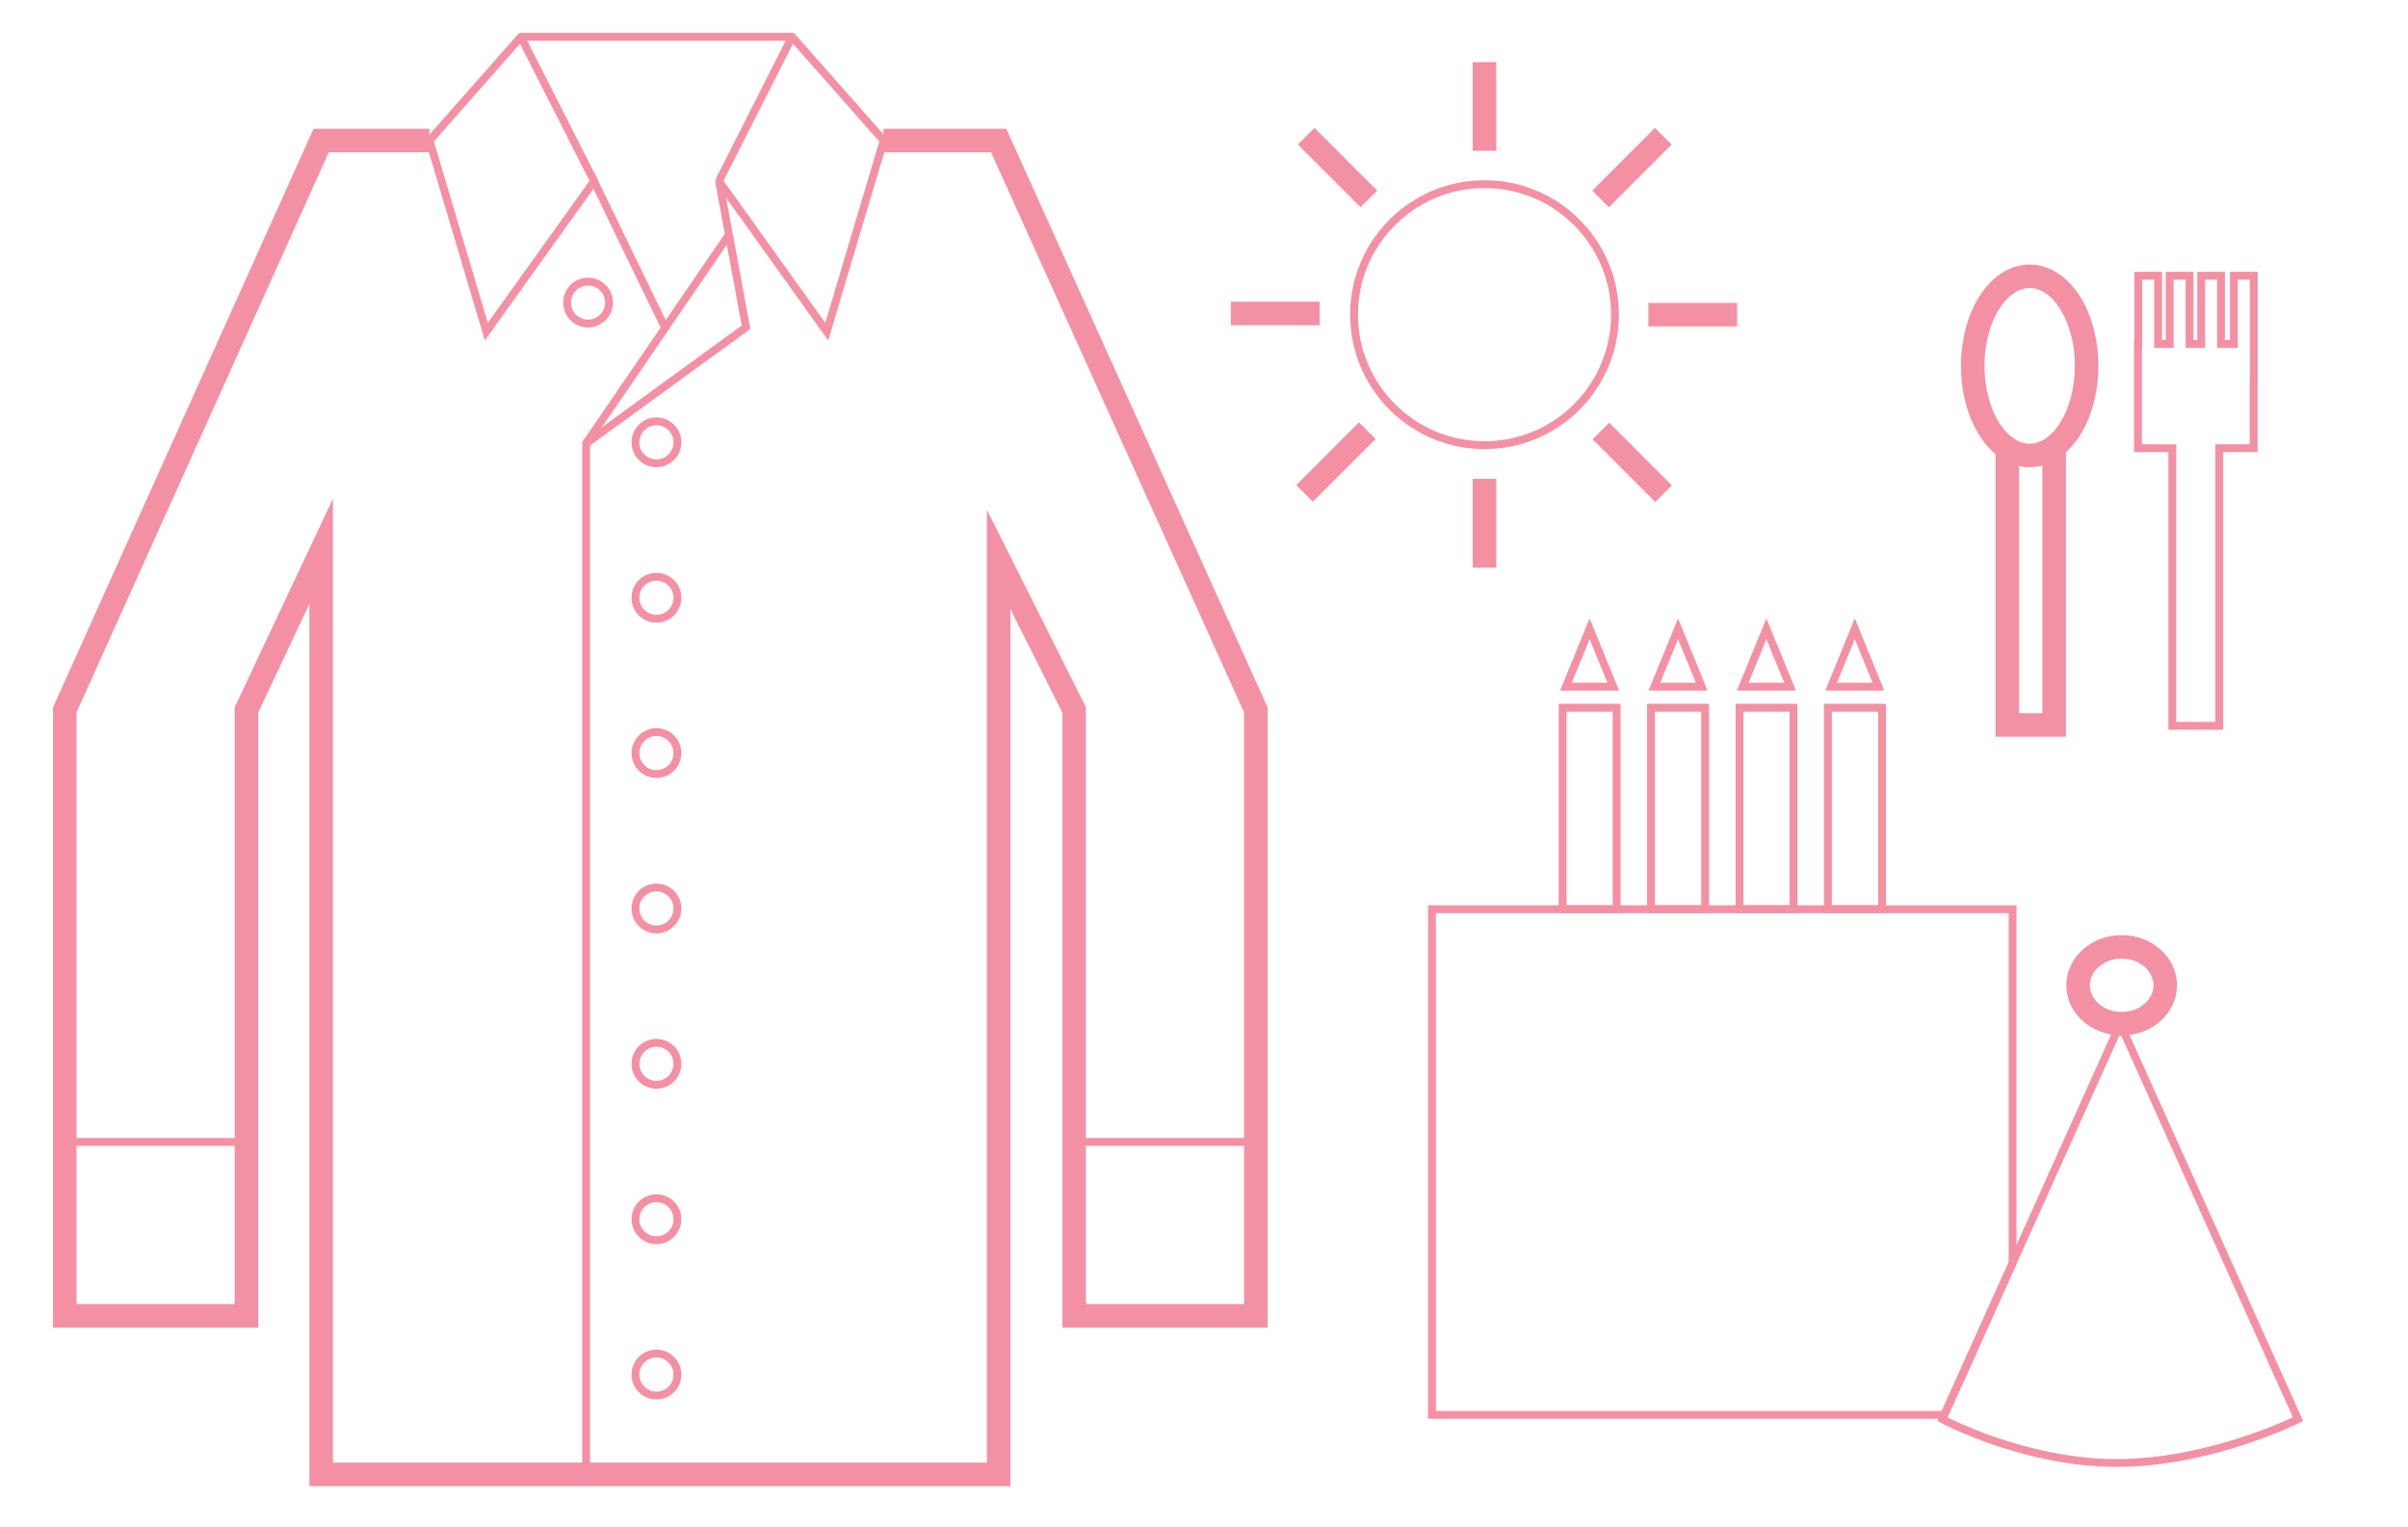
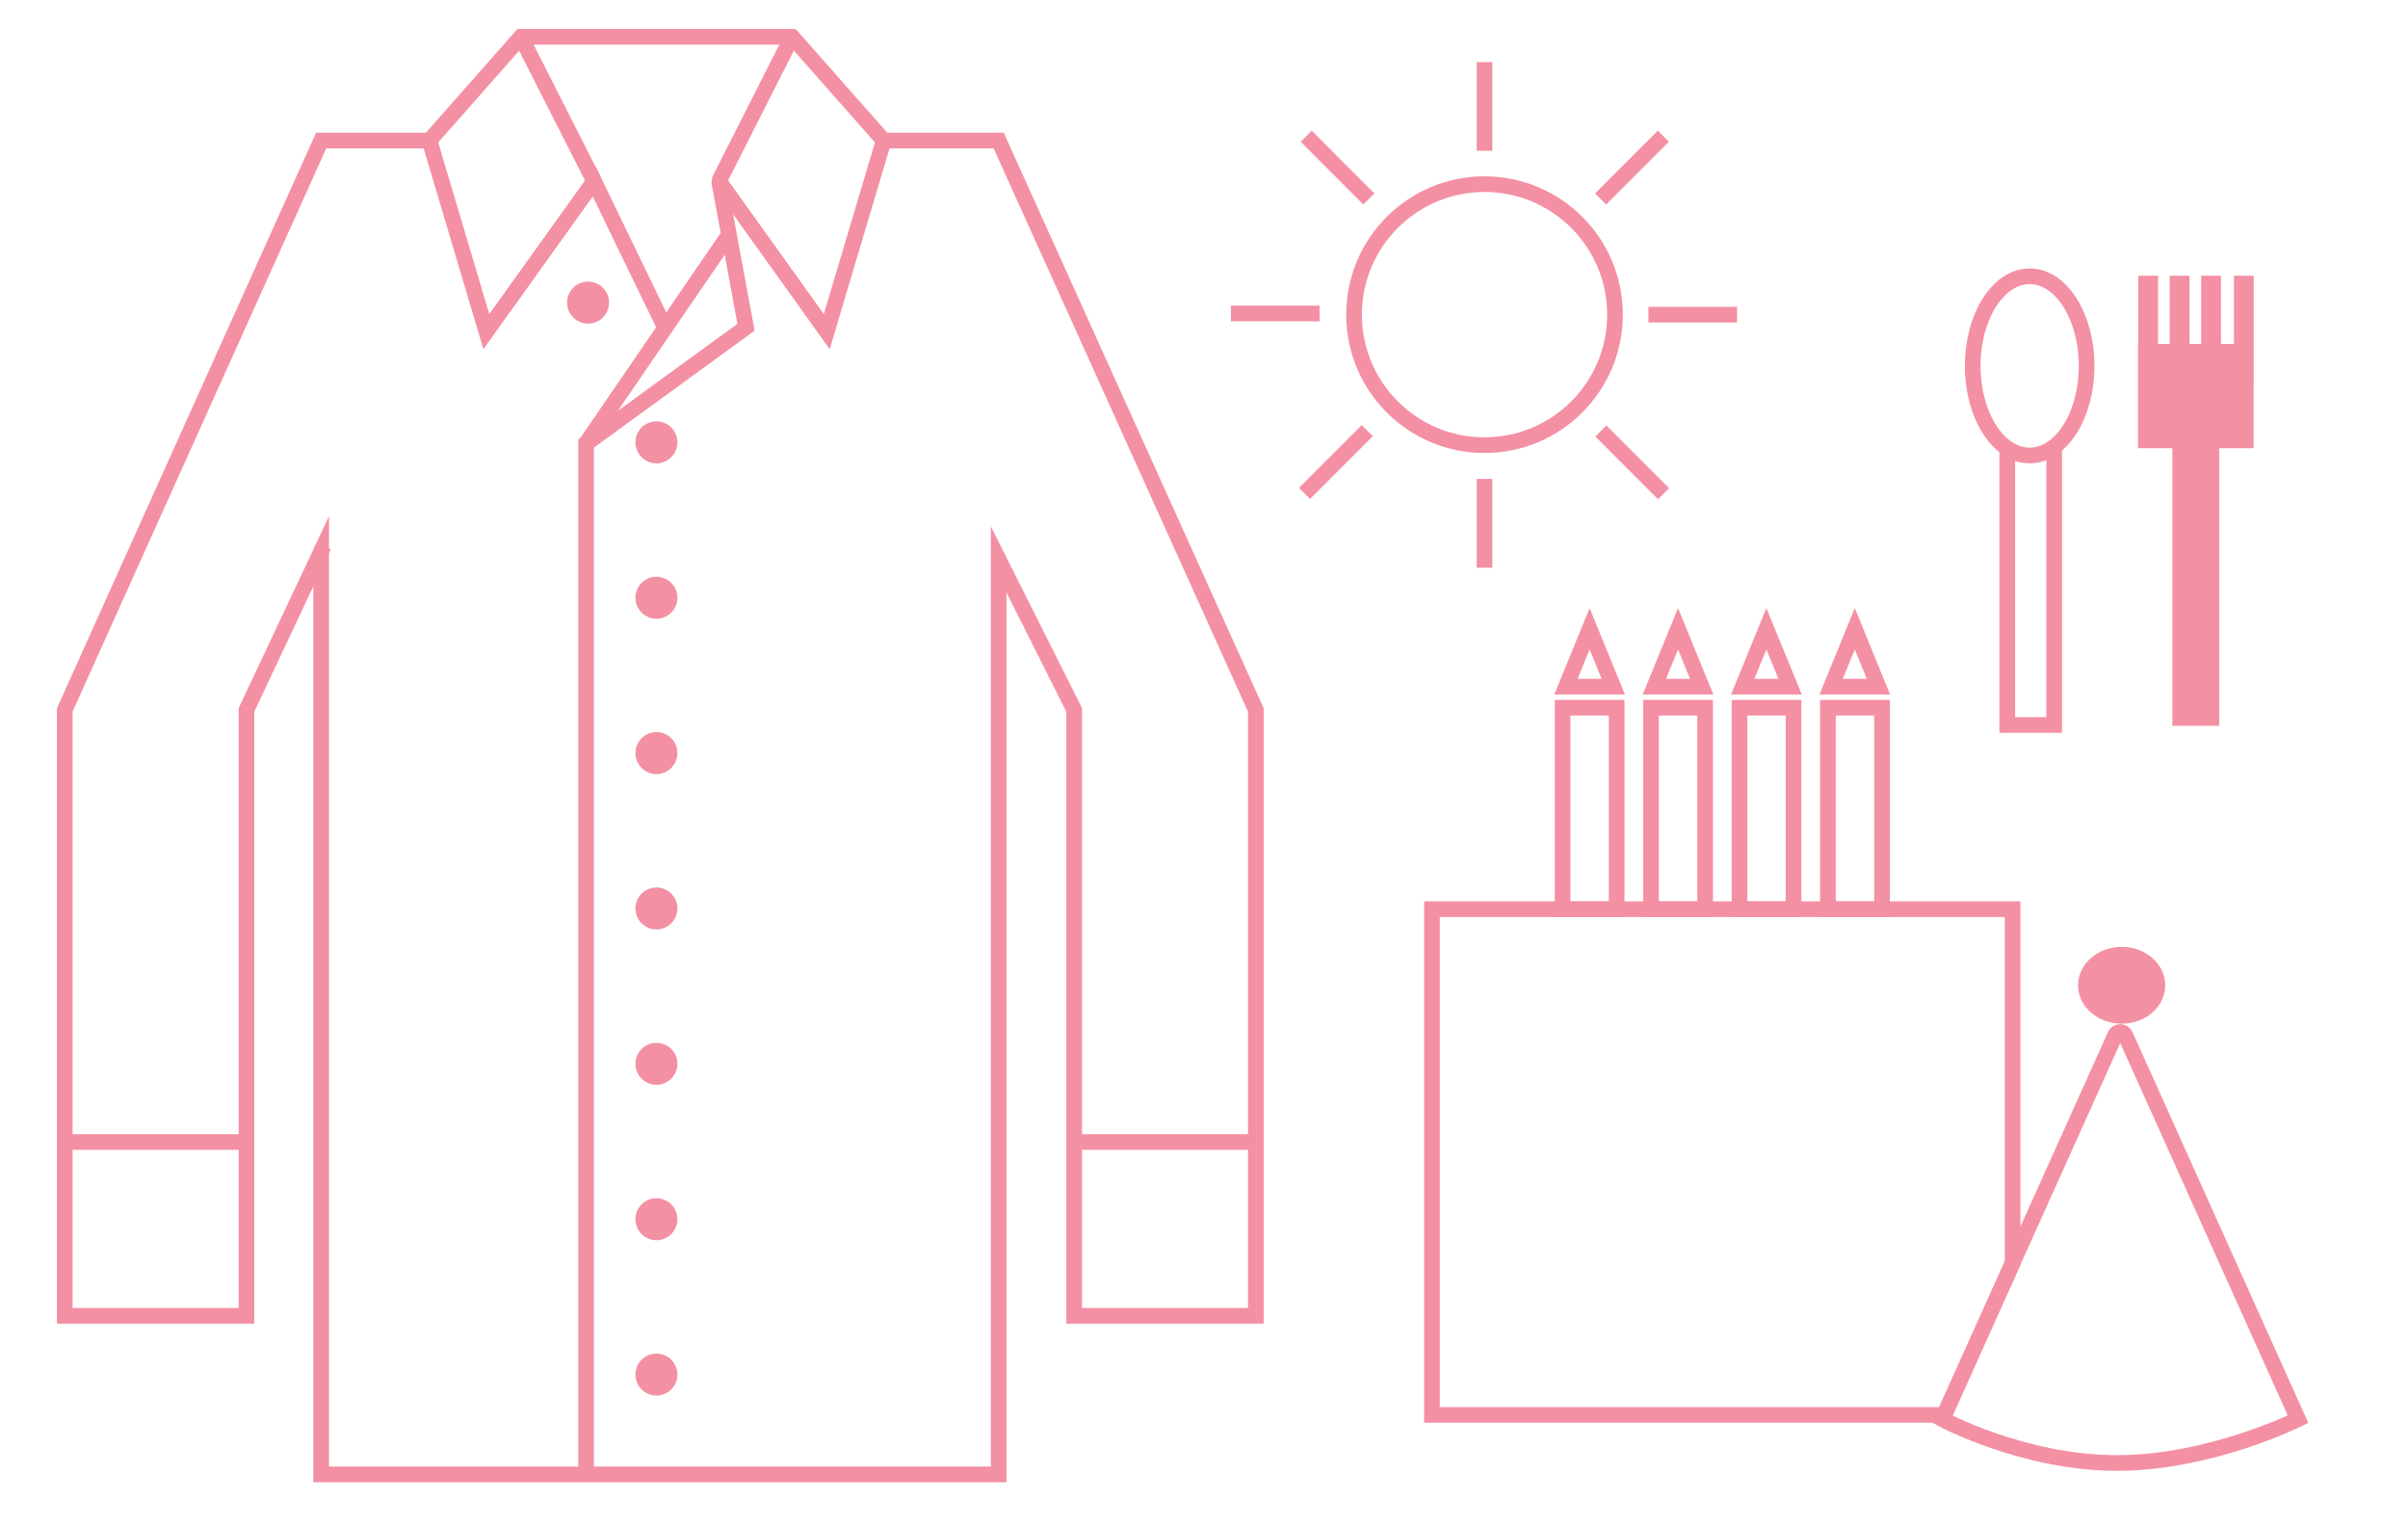
<svg xmlns="http://www.w3.org/2000/svg" id="a" viewBox="0 0 307.48 194.82">
  <defs>
-     <style>.b{stroke-width:3px;}.b,.c,.d{fill:none;stroke:#f490a3;stroke-miterlimit:10;}.c{stroke-width:2px;}</style>
+     <style>.b{fill:#f490a3;}.c{fill:none;stroke:#f490a3;stroke-miterlimit:10;stroke-width:2px;}</style>
  </defs>
-   <polygon class="d" points="287.78 35.2 285.25 35.2 285.25 43.91 283.6 43.91 283.6 35.2 281.07 35.2 281.07 43.91 279.58 43.91 279.58 35.2 277.05 35.2 277.05 43.91 275.57 43.91 275.57 35.2 273.04 35.2 273.04 43.91 273 43.91 273 57.22 277.39 57.22 277.39 92.66 283.38 92.66 283.38 57.22 287.77 57.22 287.77 48.42 287.78 48.42 287.78 35.2" />
-   <polyline class="b" points="256.31 57.11 256.31 92.55 262.3 92.55 262.3 57.11" />
+   <polygon class="b" points="287.78 35.2 285.25 35.2 285.25 43.91 283.6 43.91 283.6 35.2 281.07 35.2 281.07 43.91 279.58 43.91 279.58 35.2 277.05 35.2 277.05 43.91 275.57 43.91 275.57 35.2 273.04 35.2 273.04 43.91 273 43.91 273 57.22 277.39 57.22 277.39 92.66 283.38 92.66 283.38 57.22 287.77 57.22 287.77 48.42 287.78 48.42 287.78 35.2" />
+   <polyline class="c" points="256.31 57.11 256.31 92.55 262.3 92.55 262.3 57.11" />
  <line class="c" x1="41.33" y1="69.7" x2="41.01" y2="70.38" />
-   <polyline class="b" points="54.83 17.94 51.07 17.94 41.01 17.94 8.27 90.63 8.27 145.79 8.27 167.98 31.47 167.98 31.47 90.63 41.01 70.38 41.01 188.23 127.52 188.23 127.52 71.42 137.16 90.63 137.16 167.98 160.36 167.98 160.36 90.63 127.52 17.94 117 17.94 112.82 17.94" />
+   <polyline class="c" points="54.83 17.94 51.07 17.94 41.01 17.94 8.27 90.63 8.27 145.79 8.27 167.98 31.47 167.98 31.47 90.63 41.01 70.38 41.01 188.23 127.52 188.23 127.52 71.42 137.16 90.63 137.16 167.98 160.36 167.98 160.36 90.63 127.52 17.94 117 17.94 112.82 17.94" />
  <g>
-     <line class="d" x1="66.51" y1="4.7" x2="75.86" y2="23.13" />
+     <line class="c" x1="66.51" y1="4.7" x2="75.86" y2="23.13" />
    <g>
-       <path class="d" d="M84.89,41.78l-5.52-11.38-3.51-7.27-13.76,19.21-7.26-24.4,11.68-13.24h34.63l11.69,13.24-7.27,24.4-13.69-19.12s-.05,0-.04,.02l3.42,18.54-20.42,14.85V187.97" />
-       <line class="d" x1="91.8" y1="23.13" x2="101.14" y2="4.7" />
+       <path class="c" d="M84.89,41.78l-5.52-11.38-3.51-7.27-13.76,19.21-7.26-24.4,11.68-13.24h34.63l11.69,13.24-7.27,24.4-13.69-19.12s-.05,0-.04,.02l3.42,18.54-20.42,14.85V187.97" />
+       <line class="c" x1="91.8" y1="23.13" x2="101.14" y2="4.7" />
    </g>
  </g>
-   <circle class="d" cx="75.09" cy="38.63" r="2.68" />
-   <circle class="d" cx="83.82" cy="56.47" r="2.68" />
-   <circle class="d" cx="83.82" cy="76.31" r="2.68" />
-   <circle class="d" cx="83.82" cy="96.14" r="2.68" />
-   <circle class="d" cx="83.82" cy="115.98" r="2.68" />
-   <circle class="d" cx="83.82" cy="135.81" r="2.68" />
-   <circle class="d" cx="83.82" cy="155.65" r="2.68" />
-   <circle class="d" cx="83.82" cy="175.48" r="2.68" />
-   <line class="d" x1="31.34" y1="145.79" x2="8.27" y2="145.79" />
-   <line class="d" x1="160.61" y1="145.79" x2="137.38" y2="145.79" />
-   <polygon class="d" points="256.99 116.07 256.99 161.25 248.27 180.63 182.85 180.63 182.85 116.07 256.99 116.07" />
-   <rect class="d" x="199.53" y="90.35" width="6.9" height="25.72" />
-   <rect class="d" x="210.82" y="90.35" width="6.91" height="25.72" />
-   <rect class="d" x="222.12" y="90.35" width="6.9" height="25.72" />
-   <rect class="d" x="233.41" y="90.35" width="6.91" height="25.72" />
-   <polygon class="d" points="202.98 80.27 199.96 87.66 206 87.66 202.98 80.27" />
-   <polygon class="d" points="214.27 80.27 211.25 87.66 217.29 87.66 214.27 80.27" />
-   <polygon class="d" points="225.55 80.27 222.53 87.66 228.58 87.66 225.55 80.27" />
-   <polygon class="d" points="236.84 80.27 233.82 87.66 239.86 87.66 236.84 80.27" />
-   <path class="d" d="M293.44,181.18s-11.2,5.59-23.12,5.59-22.3-5.59-22.3-5.59l.25-.55,8.72-19.38,13.11-29.12c.23-.51,1.05-.51,1.27,0l22.07,49.05Z" />
+   <circle class="b" cx="75.09" cy="38.63" r="2.68" />
+   <circle class="b" cx="83.82" cy="56.47" r="2.68" />
+   <circle class="b" cx="83.82" cy="76.31" r="2.68" />
+   <circle class="b" cx="83.82" cy="96.14" r="2.68" />
+   <circle class="b" cx="83.82" cy="115.98" r="2.68" />
+   <circle class="b" cx="83.82" cy="135.81" r="2.68" />
+   <circle class="b" cx="83.82" cy="155.65" r="2.68" />
+   <circle class="b" cx="83.82" cy="175.48" r="2.68" />
+   <line class="c" x1="31.34" y1="145.79" x2="8.27" y2="145.79" />
+   <line class="c" x1="160.61" y1="145.79" x2="137.38" y2="145.79" />
+   <polygon class="c" points="256.99 116.07 256.99 161.25 248.27 180.63 182.85 180.63 182.85 116.07 256.99 116.07" />
+   <rect class="c" x="199.53" y="90.35" width="6.9" height="25.72" />
+   <rect class="c" x="210.82" y="90.35" width="6.91" height="25.72" />
+   <rect class="c" x="222.12" y="90.35" width="6.9" height="25.72" />
+   <rect class="c" x="233.41" y="90.35" width="6.91" height="25.72" />
+   <polygon class="c" points="202.98 80.27 199.96 87.66 206 87.66 202.98 80.27" />
+   <polygon class="c" points="214.27 80.27 211.25 87.66 217.29 87.66 214.27 80.27" />
+   <polygon class="c" points="225.55 80.27 222.53 87.66 228.58 87.66 225.55 80.27" />
+   <polygon class="c" points="236.84 80.27 233.82 87.66 239.86 87.66 236.84 80.27" />
+   <path class="c" d="M293.44,181.18s-11.2,5.59-23.12,5.59-22.3-5.59-22.3-5.59l.25-.55,8.72-19.38,13.11-29.12c.23-.51,1.05-.51,1.27,0l22.07,49.05Z" />
  <path class="b" d="M276.48,125.79c0,2.71-2.49,4.9-5.56,4.9s-5.57-2.2-5.57-4.9,2.49-4.91,5.57-4.91,5.56,2.21,5.56,4.91Z" />
  <g>
-     <line class="b" x1="189.56" y1="72.47" x2="189.56" y2="61.14" />
-     <circle class="d" cx="189.56" cy="40.17" r="16.66" />
-     <line class="b" x1="189.56" y1="7.93" x2="189.56" y2="19.25" />
-     <line class="b" x1="157.17" y1="40.02" x2="168.5" y2="40.02" />
-     <line class="b" x1="221.81" y1="40.17" x2="210.49" y2="40.17" />
-     <line class="b" x1="212.42" y1="63.03" x2="204.42" y2="55.02" />
-     <line class="b" x1="166.79" y1="17.39" x2="174.79" y2="25.4" />
-     <line class="b" x1="166.58" y1="62.99" x2="174.59" y2="54.98" />
-     <line class="b" x1="212.39" y1="17.39" x2="204.38" y2="25.4" />
+     <line class="c" x1="189.56" y1="72.47" x2="189.56" y2="61.14" />
+     <circle class="c" cx="189.56" cy="40.17" r="16.66" />
+     <line class="c" x1="189.56" y1="7.93" x2="189.56" y2="19.25" />
+     <line class="c" x1="157.17" y1="40.02" x2="168.5" y2="40.02" />
+     <line class="c" x1="221.81" y1="40.17" x2="210.49" y2="40.17" />
+     <line class="c" x1="212.42" y1="63.03" x2="204.42" y2="55.02" />
+     <line class="c" x1="166.79" y1="17.39" x2="174.79" y2="25.4" />
+     <line class="c" x1="166.58" y1="62.99" x2="174.59" y2="54.98" />
+     <line class="c" x1="212.39" y1="17.39" x2="204.38" y2="25.4" />
  </g>
-   <line class="d" x1="92.98" y1="30.11" x2="74.82" y2="56.63" />
-   <ellipse class="b" cx="259.17" cy="46.71" rx="7.27" ry="11.44" />
+   <line class="c" x1="92.98" y1="30.11" x2="74.82" y2="56.63" />
+   <ellipse class="c" cx="259.17" cy="46.71" rx="7.27" ry="11.44" />
</svg>
